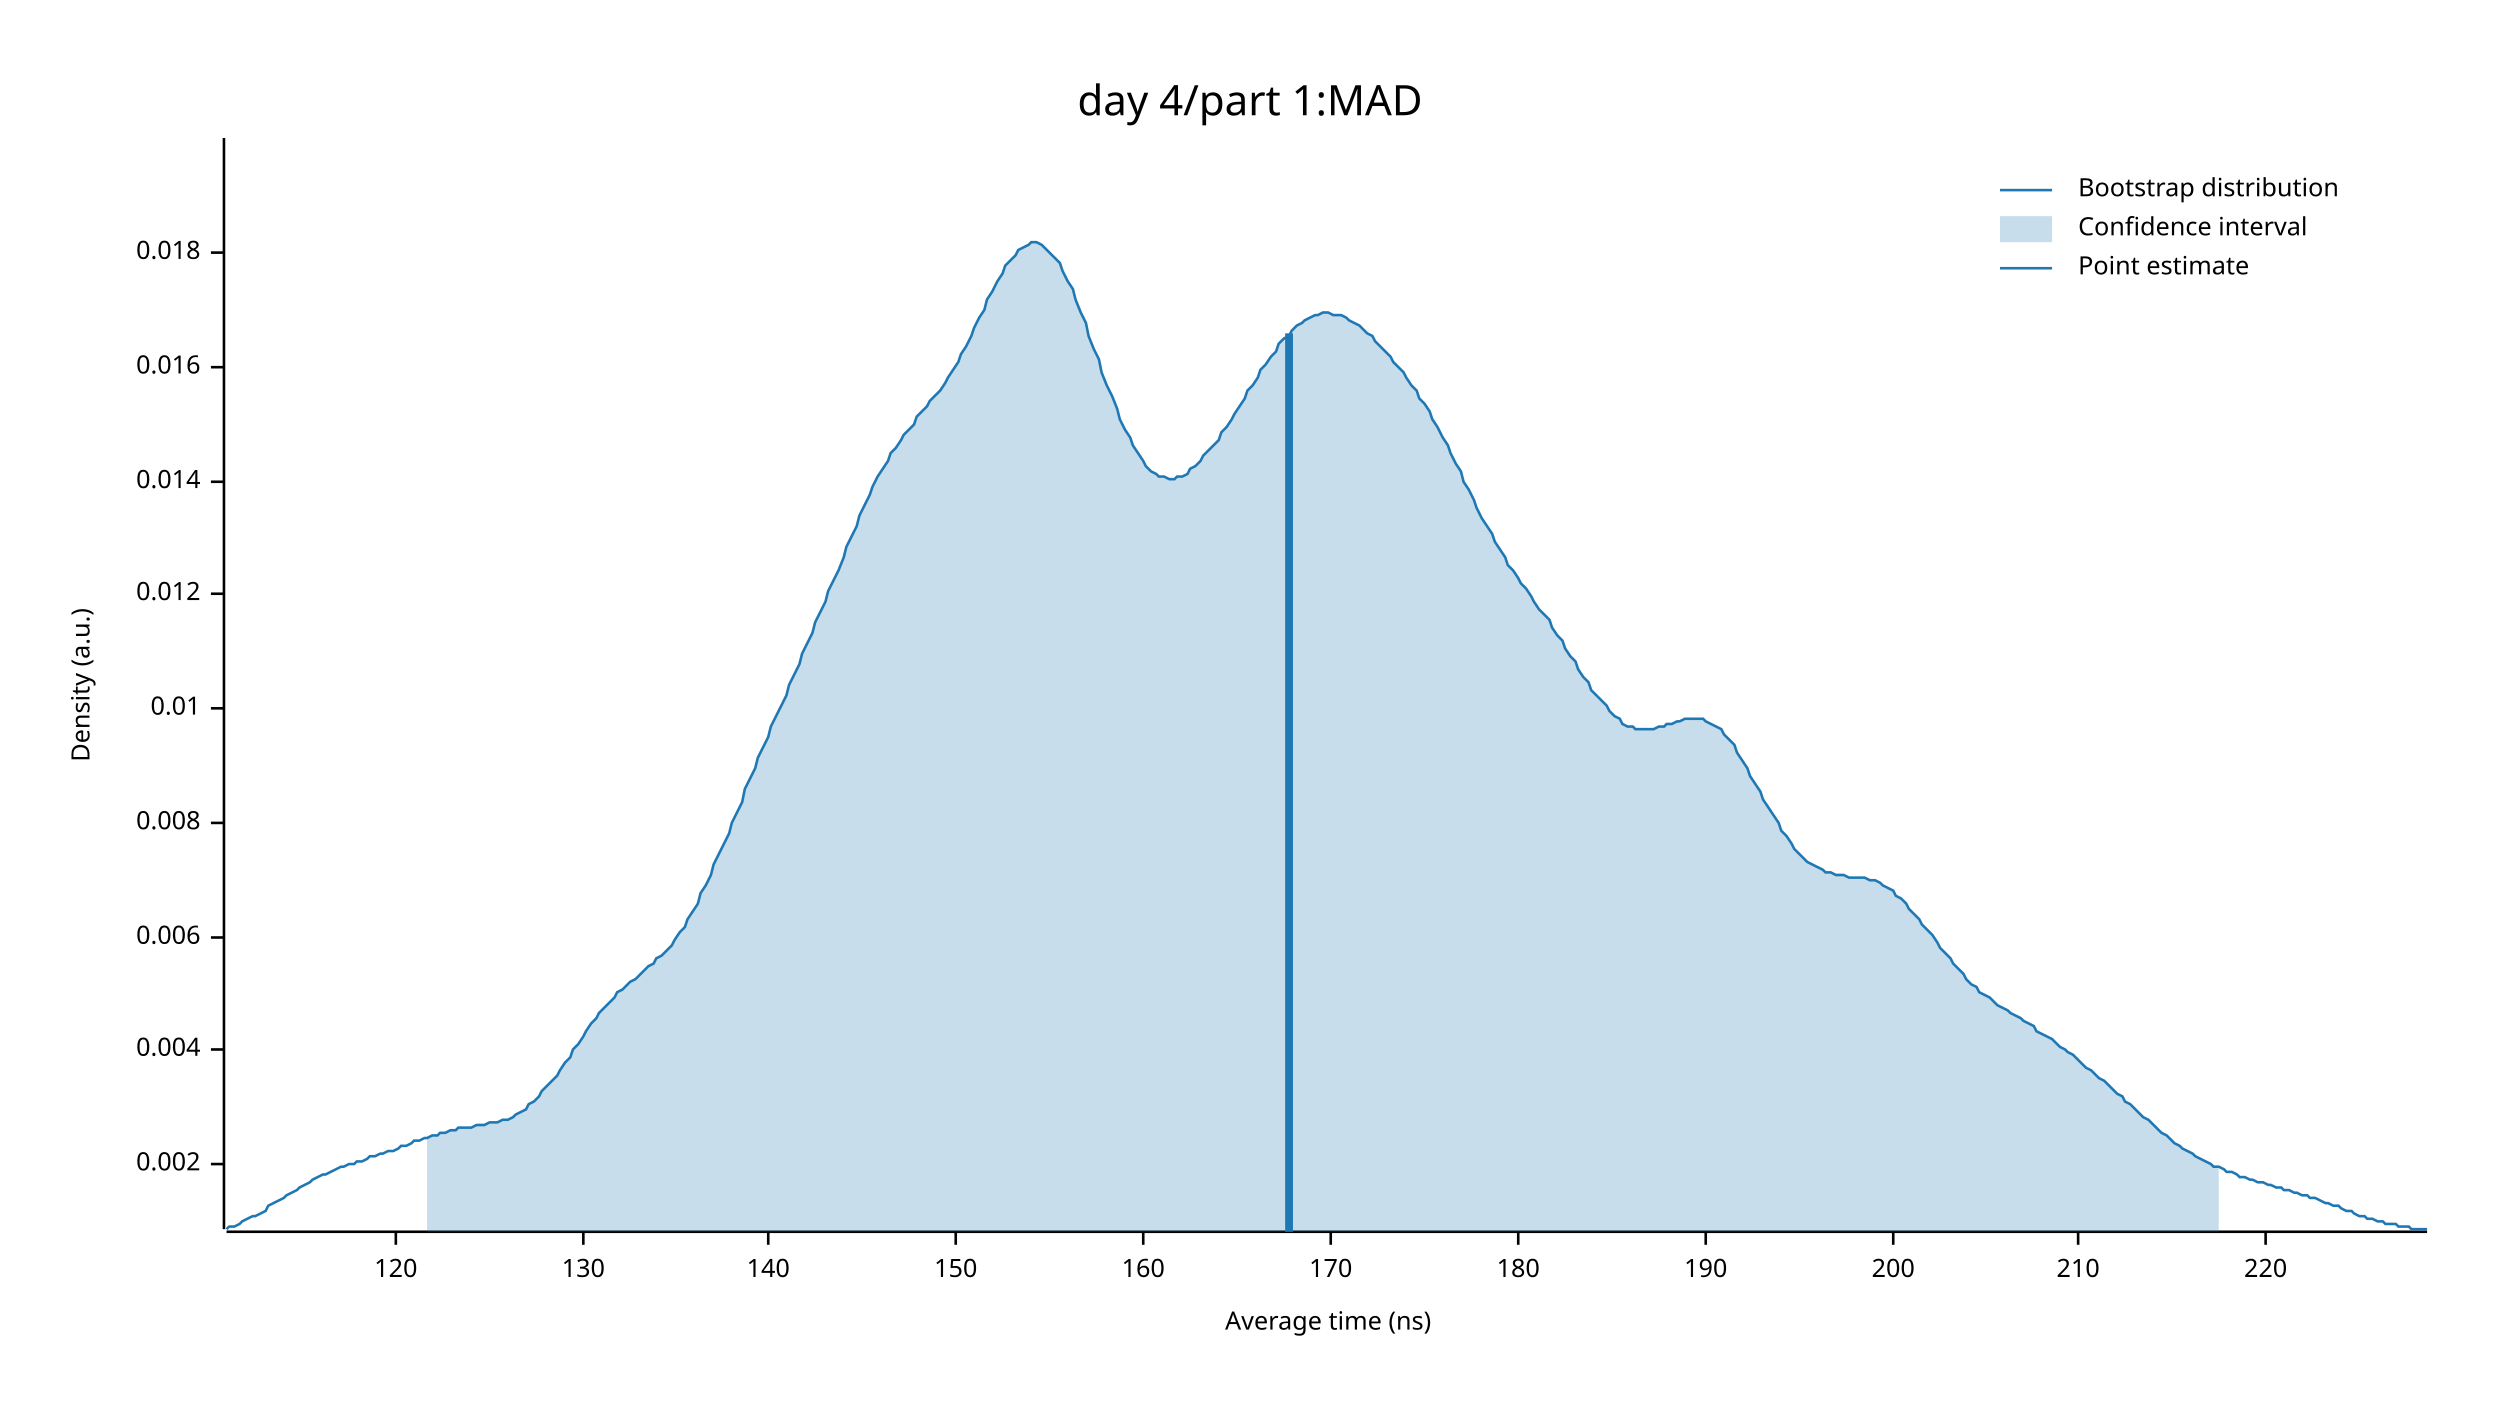
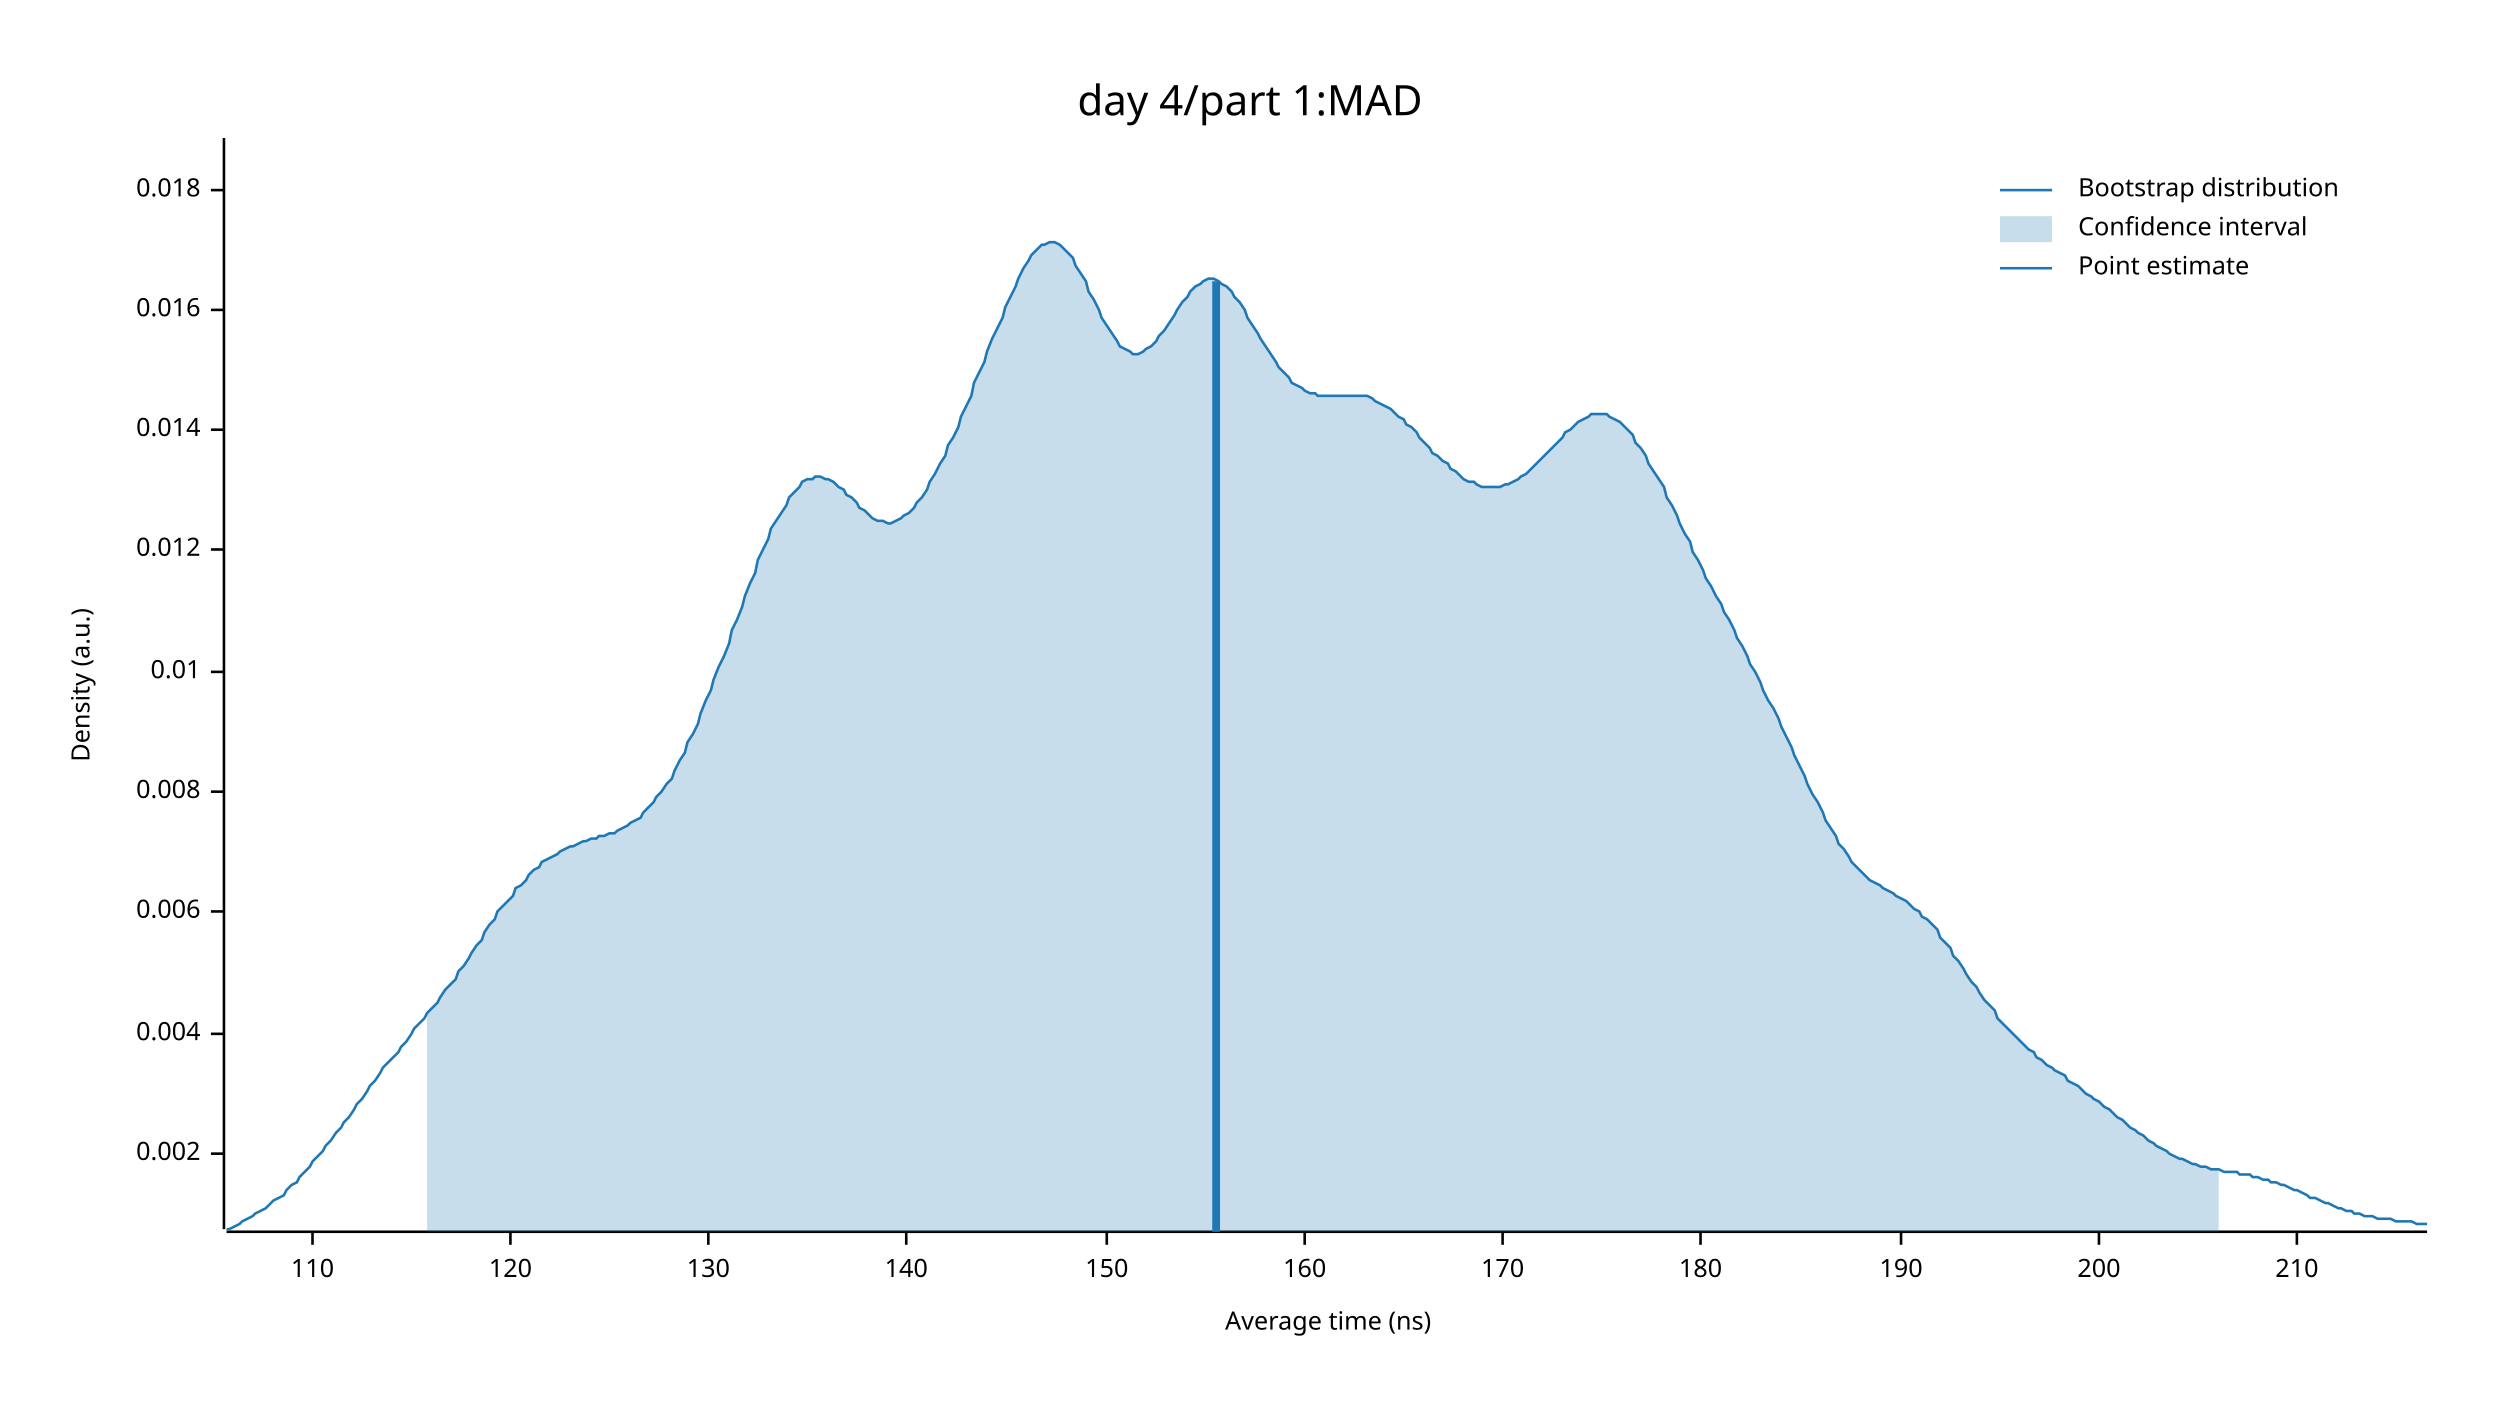
<svg xmlns="http://www.w3.org/2000/svg" width="960" height="540" viewBox="0 0 960 540">
  <text x="480" y="32" dy="0.76em" text-anchor="middle" font-family="sans-serif" font-size="16.129" opacity="1" fill="#000000">
day 4/part 1:MAD
</text>
  <text x="27" y="263" dy="0.76em" text-anchor="middle" font-family="sans-serif" font-size="9.677" opacity="1" fill="#000000" transform="rotate(270, 27, 263)">
Density (a.u.)
</text>
  <text x="510" y="513" dy="-0.5ex" text-anchor="middle" font-family="sans-serif" font-size="9.677" opacity="1" fill="#000000">
Average time (ns)
</text>
  <polyline fill="none" opacity="1" stroke="#000000" stroke-width="1" points="86,53 86,472 " />
-   <text x="77" y="447" dy="0.5ex" text-anchor="end" font-family="sans-serif" font-size="9.677" opacity="1" fill="#000000">
+   <text x="77" y="443" dy="0.5ex" text-anchor="end" font-family="sans-serif" font-size="9.677" opacity="1" fill="#000000">
0.002
</text>
-   <polyline fill="none" opacity="1" stroke="#000000" stroke-width="1" points="81,447 86,447 " />
-   <text x="77" y="403" dy="0.5ex" text-anchor="end" font-family="sans-serif" font-size="9.677" opacity="1" fill="#000000">
+   <polyline fill="none" opacity="1" stroke="#000000" stroke-width="1" points="81,443 86,443 " />
+   <text x="77" y="397" dy="0.5ex" text-anchor="end" font-family="sans-serif" font-size="9.677" opacity="1" fill="#000000">
0.004
</text>
-   <polyline fill="none" opacity="1" stroke="#000000" stroke-width="1" points="81,403 86,403 " />
-   <text x="77" y="360" dy="0.5ex" text-anchor="end" font-family="sans-serif" font-size="9.677" opacity="1" fill="#000000">
+   <polyline fill="none" opacity="1" stroke="#000000" stroke-width="1" points="81,397 86,397 " />
+   <text x="77" y="350" dy="0.5ex" text-anchor="end" font-family="sans-serif" font-size="9.677" opacity="1" fill="#000000">
0.006
</text>
-   <polyline fill="none" opacity="1" stroke="#000000" stroke-width="1" points="81,360 86,360 " />
-   <text x="77" y="316" dy="0.5ex" text-anchor="end" font-family="sans-serif" font-size="9.677" opacity="1" fill="#000000">
+   <polyline fill="none" opacity="1" stroke="#000000" stroke-width="1" points="81,350 86,350 " />
+   <text x="77" y="304" dy="0.5ex" text-anchor="end" font-family="sans-serif" font-size="9.677" opacity="1" fill="#000000">
0.008
</text>
-   <polyline fill="none" opacity="1" stroke="#000000" stroke-width="1" points="81,316 86,316 " />
-   <text x="77" y="272" dy="0.5ex" text-anchor="end" font-family="sans-serif" font-size="9.677" opacity="1" fill="#000000">
+   <polyline fill="none" opacity="1" stroke="#000000" stroke-width="1" points="81,304 86,304 " />
+   <text x="77" y="258" dy="0.5ex" text-anchor="end" font-family="sans-serif" font-size="9.677" opacity="1" fill="#000000">
0.01
</text>
-   <polyline fill="none" opacity="1" stroke="#000000" stroke-width="1" points="81,272 86,272 " />
-   <text x="77" y="228" dy="0.5ex" text-anchor="end" font-family="sans-serif" font-size="9.677" opacity="1" fill="#000000">
+   <polyline fill="none" opacity="1" stroke="#000000" stroke-width="1" points="81,258 86,258 " />
+   <text x="77" y="211" dy="0.5ex" text-anchor="end" font-family="sans-serif" font-size="9.677" opacity="1" fill="#000000">
0.012
</text>
-   <polyline fill="none" opacity="1" stroke="#000000" stroke-width="1" points="81,228 86,228 " />
-   <text x="77" y="185" dy="0.5ex" text-anchor="end" font-family="sans-serif" font-size="9.677" opacity="1" fill="#000000">
+   <polyline fill="none" opacity="1" stroke="#000000" stroke-width="1" points="81,211 86,211 " />
+   <text x="77" y="165" dy="0.5ex" text-anchor="end" font-family="sans-serif" font-size="9.677" opacity="1" fill="#000000">
0.014
</text>
-   <polyline fill="none" opacity="1" stroke="#000000" stroke-width="1" points="81,185 86,185 " />
-   <text x="77" y="141" dy="0.5ex" text-anchor="end" font-family="sans-serif" font-size="9.677" opacity="1" fill="#000000">
+   <polyline fill="none" opacity="1" stroke="#000000" stroke-width="1" points="81,165 86,165 " />
+   <text x="77" y="119" dy="0.5ex" text-anchor="end" font-family="sans-serif" font-size="9.677" opacity="1" fill="#000000">
0.016
</text>
-   <polyline fill="none" opacity="1" stroke="#000000" stroke-width="1" points="81,141 86,141 " />
-   <text x="77" y="97" dy="0.5ex" text-anchor="end" font-family="sans-serif" font-size="9.677" opacity="1" fill="#000000">
+   <polyline fill="none" opacity="1" stroke="#000000" stroke-width="1" points="81,119 86,119 " />
+   <text x="77" y="73" dy="0.5ex" text-anchor="end" font-family="sans-serif" font-size="9.677" opacity="1" fill="#000000">
0.018
</text>
-   <polyline fill="none" opacity="1" stroke="#000000" stroke-width="1" points="81,97 86,97 " />
+   <polyline fill="none" opacity="1" stroke="#000000" stroke-width="1" points="81,73 86,73 " />
  <polyline fill="none" opacity="1" stroke="#000000" stroke-width="1" points="87,473 932,473 " />
-   <text x="152" y="483" dy="0.76em" text-anchor="middle" font-family="sans-serif" font-size="9.677" opacity="1" fill="#000000">
+   <text x="120" y="483" dy="0.76em" text-anchor="middle" font-family="sans-serif" font-size="9.677" opacity="1" fill="#000000">
+ 110
+ </text>
+   <polyline fill="none" opacity="1" stroke="#000000" stroke-width="1" points="120,473 120,478 " />
+   <text x="196" y="483" dy="0.76em" text-anchor="middle" font-family="sans-serif" font-size="9.677" opacity="1" fill="#000000">
120
</text>
-   <polyline fill="none" opacity="1" stroke="#000000" stroke-width="1" points="152,473 152,478 " />
-   <text x="224" y="483" dy="0.76em" text-anchor="middle" font-family="sans-serif" font-size="9.677" opacity="1" fill="#000000">
+   <polyline fill="none" opacity="1" stroke="#000000" stroke-width="1" points="196,473 196,478 " />
+   <text x="272" y="483" dy="0.76em" text-anchor="middle" font-family="sans-serif" font-size="9.677" opacity="1" fill="#000000">
130
</text>
-   <polyline fill="none" opacity="1" stroke="#000000" stroke-width="1" points="224,473 224,478 " />
-   <text x="295" y="483" dy="0.76em" text-anchor="middle" font-family="sans-serif" font-size="9.677" opacity="1" fill="#000000">
+   <polyline fill="none" opacity="1" stroke="#000000" stroke-width="1" points="272,473 272,478 " />
+   <text x="348" y="483" dy="0.76em" text-anchor="middle" font-family="sans-serif" font-size="9.677" opacity="1" fill="#000000">
140
</text>
-   <polyline fill="none" opacity="1" stroke="#000000" stroke-width="1" points="295,473 295,478 " />
-   <text x="367" y="483" dy="0.76em" text-anchor="middle" font-family="sans-serif" font-size="9.677" opacity="1" fill="#000000">
+   <polyline fill="none" opacity="1" stroke="#000000" stroke-width="1" points="348,473 348,478 " />
+   <text x="425" y="483" dy="0.76em" text-anchor="middle" font-family="sans-serif" font-size="9.677" opacity="1" fill="#000000">
150
</text>
-   <polyline fill="none" opacity="1" stroke="#000000" stroke-width="1" points="367,473 367,478 " />
-   <text x="439" y="483" dy="0.76em" text-anchor="middle" font-family="sans-serif" font-size="9.677" opacity="1" fill="#000000">
+   <polyline fill="none" opacity="1" stroke="#000000" stroke-width="1" points="425,473 425,478 " />
+   <text x="501" y="483" dy="0.76em" text-anchor="middle" font-family="sans-serif" font-size="9.677" opacity="1" fill="#000000">
160
</text>
-   <polyline fill="none" opacity="1" stroke="#000000" stroke-width="1" points="439,473 439,478 " />
-   <text x="511" y="483" dy="0.76em" text-anchor="middle" font-family="sans-serif" font-size="9.677" opacity="1" fill="#000000">
+   <polyline fill="none" opacity="1" stroke="#000000" stroke-width="1" points="501,473 501,478 " />
+   <text x="577" y="483" dy="0.76em" text-anchor="middle" font-family="sans-serif" font-size="9.677" opacity="1" fill="#000000">
170
</text>
-   <polyline fill="none" opacity="1" stroke="#000000" stroke-width="1" points="511,473 511,478 " />
-   <text x="583" y="483" dy="0.76em" text-anchor="middle" font-family="sans-serif" font-size="9.677" opacity="1" fill="#000000">
+   <polyline fill="none" opacity="1" stroke="#000000" stroke-width="1" points="577,473 577,478 " />
+   <text x="653" y="483" dy="0.76em" text-anchor="middle" font-family="sans-serif" font-size="9.677" opacity="1" fill="#000000">
180
</text>
-   <polyline fill="none" opacity="1" stroke="#000000" stroke-width="1" points="583,473 583,478 " />
-   <text x="655" y="483" dy="0.76em" text-anchor="middle" font-family="sans-serif" font-size="9.677" opacity="1" fill="#000000">
+   <polyline fill="none" opacity="1" stroke="#000000" stroke-width="1" points="653,473 653,478 " />
+   <text x="730" y="483" dy="0.76em" text-anchor="middle" font-family="sans-serif" font-size="9.677" opacity="1" fill="#000000">
190
</text>
-   <polyline fill="none" opacity="1" stroke="#000000" stroke-width="1" points="655,473 655,478 " />
-   <text x="727" y="483" dy="0.76em" text-anchor="middle" font-family="sans-serif" font-size="9.677" opacity="1" fill="#000000">
+   <polyline fill="none" opacity="1" stroke="#000000" stroke-width="1" points="730,473 730,478 " />
+   <text x="806" y="483" dy="0.76em" text-anchor="middle" font-family="sans-serif" font-size="9.677" opacity="1" fill="#000000">
200
</text>
-   <polyline fill="none" opacity="1" stroke="#000000" stroke-width="1" points="727,473 727,478 " />
-   <text x="798" y="483" dy="0.76em" text-anchor="middle" font-family="sans-serif" font-size="9.677" opacity="1" fill="#000000">
+   <polyline fill="none" opacity="1" stroke="#000000" stroke-width="1" points="806,473 806,478 " />
+   <text x="882" y="483" dy="0.76em" text-anchor="middle" font-family="sans-serif" font-size="9.677" opacity="1" fill="#000000">
210
</text>
-   <polyline fill="none" opacity="1" stroke="#000000" stroke-width="1" points="798,473 798,478 " />
-   <text x="870" y="483" dy="0.76em" text-anchor="middle" font-family="sans-serif" font-size="9.677" opacity="1" fill="#000000">
- 220
- </text>
-   <polyline fill="none" opacity="1" stroke="#000000" stroke-width="1" points="870,473 870,478 " />
-   <polyline fill="none" opacity="1" stroke="#1F78B4" stroke-width="1" points="87,472 88,471 90,471 92,470 93,469 95,468 97,467 98,467 100,466 102,465 103,463 105,462 107,461 109,460 110,459 112,458 114,457 115,456 117,455 119,454 120,453 122,452 124,451 125,451 127,450 129,449 131,448 132,448 134,447 136,447 137,446 139,446 141,445 142,444 144,444 146,443 147,443 149,442 151,442 153,441 154,440 156,440 158,439 159,438 161,438 163,437 164,437 166,436 168,436 169,435 171,435 173,434 175,434 176,433 178,433 180,433 181,433 183,432 185,432 186,432 188,431 190,431 191,431 193,430 195,430 197,429 198,428 200,427 202,426 203,424 205,423 207,421 208,419 210,417 212,415 214,413 215,411 217,408 219,406 220,403 222,401 224,398 225,396 227,393 229,391 230,389 232,387 234,385 236,383 237,381 239,380 241,378 242,377 244,376 246,374 247,373 249,371 251,370 252,368 254,367 256,365 258,363 259,361 261,358 263,356 264,353 266,350 268,347 269,343 271,340 273,336 274,332 276,328 278,324 280,320 281,316 283,312 285,308 286,303 288,299 290,295 291,291 293,287 295,283 296,279 298,275 300,271 302,267 303,263 305,259 307,255 308,251 310,247 312,243 313,239 315,235 317,231 318,227 320,223 322,219 324,214 325,210 327,206 329,202 330,198 332,194 334,190 335,187 337,183 339,180 341,177 342,174 344,172 346,169 347,167 349,165 351,163 352,160 354,158 356,156 357,154 359,152 361,150 363,147 364,145 366,142 368,139 369,136 371,133 373,129 374,126 376,122 378,119 379,115 381,112 383,108 385,105 386,102 388,100 390,98 391,96 393,95 395,94 396,93 398,93 400,94 401,95 403,97 405,99 407,101 408,104 410,108 412,111 413,115 415,120 417,124 418,129 420,134 422,138 423,143 425,148 427,152 429,157 430,161 432,165 434,168 435,171 437,174 439,177 440,179 442,181 444,182 445,183 447,183 449,184 451,184 452,183 454,183 456,182 457,180 459,179 461,177 462,175 464,173 466,171 468,169 469,166 471,164 473,161 474,159 476,156 478,153 479,150 481,148 483,145 484,142 486,140 488,137 490,135 491,132 493,130 495,129 496,127 498,125 500,124 501,123 503,122 505,121 506,121 508,120 510,120 512,121 513,121 515,121 517,122 518,123 520,124 522,125 523,126 525,128 527,129 528,131 530,133 532,135 534,137 535,139 537,141 539,143 540,145 542,148 544,150 545,153 547,155 549,158 550,161 552,164 554,168 556,171 557,174 559,178 561,181 562,185 564,188 566,192 567,195 569,199 571,202 573,205 574,208 576,211 578,214 579,217 581,219 583,222 584,224 586,226 588,229 589,231 591,234 593,236 595,238 596,241 598,244 600,246 601,249 603,252 605,254 606,257 608,260 610,262 611,265 613,267 615,269 617,271 618,273 620,275 622,276 623,278 625,279 627,279 628,280 630,280 632,280 633,280 635,280 637,279 639,279 640,278 642,278 644,277 645,277 647,276 649,276 650,276 652,276 654,276 655,277 657,278 659,279 661,280 662,282 664,284 666,286 667,289 669,292 671,295 672,298 674,301 676,304 677,307 679,310 681,313 683,316 684,319 686,321 688,324 689,326 691,328 693,330 694,331 696,332 698,333 700,334 701,335 703,335 705,336 706,336 708,336 710,337 711,337 713,337 715,337 716,337 718,338 720,338 722,339 723,340 725,341 727,342 728,344 730,345 732,347 733,349 735,351 737,353 738,355 740,357 742,359 744,362 745,364 747,366 749,368 750,370 752,372 754,374 755,376 757,378 759,379 760,381 762,382 764,383 766,385 767,386 769,387 771,388 772,389 774,390 776,391 777,392 779,393 781,394 782,396 784,397 786,398 788,399 789,400 791,402 793,403 794,404 796,405 798,407 799,408 801,410 803,411 804,412 806,414 808,415 810,417 811,418 813,420 815,421 816,423 818,424 820,426 821,427 823,429 825,430 827,432 828,433 830,435 832,436 833,437 835,439 837,440 838,441 840,442 842,443 843,444 845,445 847,446 849,447 850,448 852,448 854,449 855,450 857,450 859,451 860,452 862,452 864,453 865,453 867,454 869,454 871,455 872,455 874,456 876,456 877,457 879,457 881,458 882,458 884,459 886,459 887,460 889,460 891,461 893,462 894,462 896,463 898,463 899,464 901,465 903,465 904,466 906,467 908,467 909,468 911,468 913,469 915,469 916,470 918,470 920,470 921,471 923,471 925,471 926,472 928,472 930,472 932,472 " />
-   <polygon opacity="0.25" fill="#1F78B4" points="164,437 166,436 168,436 169,435 171,435 173,434 175,434 176,433 178,433 180,433 181,433 183,432 185,432 186,432 188,431 190,431 191,431 193,430 195,430 197,429 198,428 200,427 202,426 203,424 205,423 207,421 208,419 210,417 212,415 214,413 215,411 217,408 219,406 220,403 222,401 224,398 225,396 227,393 229,391 230,389 232,387 234,385 236,383 237,381 239,380 241,378 242,377 244,376 246,374 247,373 249,371 251,370 252,368 254,367 256,365 258,363 259,361 261,358 263,356 264,353 266,350 268,347 269,343 271,340 273,336 274,332 276,328 278,324 280,320 281,316 283,312 285,308 286,303 288,299 290,295 291,291 293,287 295,283 296,279 298,275 300,271 302,267 303,263 305,259 307,255 308,251 310,247 312,243 313,239 315,235 317,231 318,227 320,223 322,219 324,214 325,210 327,206 329,202 330,198 332,194 334,190 335,187 337,183 339,180 341,177 342,174 344,172 346,169 347,167 349,165 351,163 352,160 354,158 356,156 357,154 359,152 361,150 363,147 364,145 366,142 368,139 369,136 371,133 373,129 374,126 376,122 378,119 379,115 381,112 383,108 385,105 386,102 388,100 390,98 391,96 393,95 395,94 396,93 398,93 400,94 401,95 403,97 405,99 407,101 408,104 410,108 412,111 413,115 415,120 417,124 418,129 420,134 422,138 423,143 425,148 427,152 429,157 430,161 432,165 434,168 435,171 437,174 439,177 440,179 442,181 444,182 445,183 447,183 449,184 451,184 452,183 454,183 456,182 457,180 459,179 461,177 462,175 464,173 466,171 468,169 469,166 471,164 473,161 474,159 476,156 478,153 479,150 481,148 483,145 484,142 486,140 488,137 490,135 491,132 493,130 495,129 496,127 498,125 500,124 501,123 503,122 505,121 506,121 508,120 510,120 512,121 513,121 515,121 517,122 518,123 520,124 522,125 523,126 525,128 527,129 528,131 530,133 532,135 534,137 535,139 537,141 539,143 540,145 542,148 544,150 545,153 547,155 549,158 550,161 552,164 554,168 556,171 557,174 559,178 561,181 562,185 564,188 566,192 567,195 569,199 571,202 573,205 574,208 576,211 578,214 579,217 581,219 583,222 584,224 586,226 588,229 589,231 591,234 593,236 595,238 596,241 598,244 600,246 601,249 603,252 605,254 606,257 608,260 610,262 611,265 613,267 615,269 617,271 618,273 620,275 622,276 623,278 625,279 627,279 628,280 630,280 632,280 633,280 635,280 637,279 639,279 640,278 642,278 644,277 645,277 647,276 649,276 650,276 652,276 654,276 655,277 657,278 659,279 661,280 662,282 664,284 666,286 667,289 669,292 671,295 672,298 674,301 676,304 677,307 679,310 681,313 683,316 684,319 686,321 688,324 689,326 691,328 693,330 694,331 696,332 698,333 700,334 701,335 703,335 705,336 706,336 708,336 710,337 711,337 713,337 715,337 716,337 718,338 720,338 722,339 723,340 725,341 727,342 728,344 730,345 732,347 733,349 735,351 737,353 738,355 740,357 742,359 744,362 745,364 747,366 749,368 750,370 752,372 754,374 755,376 757,378 759,379 760,381 762,382 764,383 766,385 767,386 769,387 771,388 772,389 774,390 776,391 777,392 779,393 781,394 782,396 784,397 786,398 788,399 789,400 791,402 793,403 794,404 796,405 798,407 799,408 801,410 803,411 804,412 806,414 808,415 810,417 811,418 813,420 815,421 816,423 818,424 820,426 821,427 823,429 825,430 827,432 828,433 830,435 832,436 833,437 835,439 837,440 838,441 840,442 842,443 843,444 845,445 847,446 849,447 850,448 852,448 852,473 164,473 " />
-   <polyline fill="none" opacity="1" stroke="#1F78B4" stroke-width="3" points="495,473 495,128 " />
+   <polyline fill="none" opacity="1" stroke="#000000" stroke-width="1" points="882,473 882,478 " />
+   <polyline fill="none" opacity="1" stroke="#1F78B4" stroke-width="1" points="87,472 88,472 90,471 92,470 93,469 95,468 97,467 98,466 100,465 102,464 103,463 105,461 107,460 109,459 110,457 112,455 114,454 115,452 117,450 119,448 120,446 122,444 124,442 125,440 127,438 129,435 131,433 132,431 134,429 136,426 137,424 139,422 141,419 142,417 144,415 146,412 147,410 149,408 151,406 153,404 154,402 156,400 158,397 159,395 161,393 163,391 164,389 166,387 168,385 169,383 171,380 173,378 175,376 176,373 178,371 180,368 181,366 183,363 185,361 186,358 188,355 190,353 191,350 193,348 195,346 197,344 198,341 200,340 202,338 203,336 205,334 207,333 208,331 210,330 212,329 214,328 215,327 217,326 219,325 220,325 222,324 224,323 225,323 227,322 229,322 230,321 232,321 234,320 236,320 237,319 239,318 241,317 242,316 244,315 246,314 247,312 249,310 251,308 252,306 254,304 256,301 258,299 259,296 261,292 263,289 264,285 266,282 268,278 269,274 271,269 273,265 274,261 276,256 278,252 280,247 281,242 283,238 285,233 286,229 288,224 290,220 291,215 293,211 295,207 296,203 298,200 300,197 302,194 303,191 305,189 307,187 308,185 310,184 312,184 313,183 315,183 317,184 318,184 320,185 322,187 324,188 325,190 327,191 329,193 330,195 332,196 334,198 335,199 337,200 339,200 341,201 342,201 344,200 346,199 347,198 349,197 351,195 352,193 354,191 356,188 357,185 359,182 361,178 363,175 364,171 366,168 368,164 369,160 371,156 373,152 374,147 376,143 378,139 379,135 381,130 383,126 385,122 386,118 388,114 390,110 391,107 393,103 395,100 396,98 398,96 400,94 401,94 403,93 405,93 407,94 408,95 410,97 412,99 413,102 415,105 417,108 418,112 420,115 422,119 423,122 425,125 427,128 429,131 430,133 432,134 434,135 435,136 437,136 439,135 440,134 442,133 444,131 445,129 447,127 449,124 451,121 452,119 454,116 456,114 457,112 459,110 461,109 462,108 464,107 466,107 468,108 469,109 471,110 473,112 474,114 476,116 478,119 479,122 481,125 483,128 484,130 486,133 488,136 490,139 491,141 493,143 495,145 496,147 498,148 500,149 501,150 503,151 505,151 506,152 508,152 510,152 512,152 513,152 515,152 517,152 518,152 520,152 522,152 523,152 525,152 527,153 528,154 530,155 532,156 534,157 535,158 537,160 539,161 540,163 542,164 544,166 545,168 547,170 549,172 550,174 552,175 554,177 556,178 557,180 559,181 561,183 562,184 564,185 566,185 567,186 569,187 571,187 573,187 574,187 576,187 578,186 579,186 581,185 583,184 584,183 586,182 588,180 589,179 591,177 593,175 595,173 596,172 598,170 600,168 601,166 603,165 605,163 606,162 608,161 610,160 611,159 613,159 615,159 617,159 618,160 620,161 622,162 623,163 625,165 627,167 628,170 630,172 632,175 633,178 635,181 637,184 639,187 640,191 642,194 644,198 645,201 647,205 649,208 650,212 652,215 654,219 655,222 657,225 659,229 661,232 662,235 664,238 666,242 667,245 669,248 671,252 672,255 674,258 676,262 677,265 679,269 681,272 683,276 684,279 686,283 688,287 689,290 691,294 693,298 694,301 696,305 698,308 700,312 701,315 703,318 705,321 706,324 708,326 710,329 711,331 713,333 715,335 716,336 718,338 720,339 722,340 723,341 725,342 727,343 728,344 730,345 732,346 733,347 735,349 737,350 738,352 740,353 742,355 744,357 745,360 747,362 749,364 750,367 752,369 754,372 755,374 757,377 759,379 760,381 762,384 764,386 766,388 767,391 769,393 771,395 772,396 774,398 776,400 777,401 779,403 781,404 782,406 784,407 786,409 788,410 789,411 791,412 793,413 794,415 796,416 798,417 799,418 801,420 803,421 804,422 806,423 808,425 810,426 811,427 813,429 815,430 816,431 818,433 820,434 821,435 823,436 825,438 827,439 828,440 830,441 832,442 833,443 835,444 837,445 838,445 840,446 842,447 843,447 845,448 847,448 849,449 850,449 852,449 854,450 855,450 857,450 859,450 860,451 862,451 864,451 865,452 867,452 869,453 871,453 872,454 874,454 876,455 877,455 879,456 881,457 882,457 884,458 886,459 887,460 889,460 891,461 893,462 894,462 896,463 898,464 899,464 901,465 903,465 904,466 906,466 908,467 909,467 911,467 913,468 915,468 916,468 918,468 920,469 921,469 923,469 925,469 926,469 928,470 930,470 932,470 " />
+   <polygon opacity="0.25" fill="#1F78B4" points="164,389 166,387 168,385 169,383 171,380 173,378 175,376 176,373 178,371 180,368 181,366 183,363 185,361 186,358 188,355 190,353 191,350 193,348 195,346 197,344 198,341 200,340 202,338 203,336 205,334 207,333 208,331 210,330 212,329 214,328 215,327 217,326 219,325 220,325 222,324 224,323 225,323 227,322 229,322 230,321 232,321 234,320 236,320 237,319 239,318 241,317 242,316 244,315 246,314 247,312 249,310 251,308 252,306 254,304 256,301 258,299 259,296 261,292 263,289 264,285 266,282 268,278 269,274 271,269 273,265 274,261 276,256 278,252 280,247 281,242 283,238 285,233 286,229 288,224 290,220 291,215 293,211 295,207 296,203 298,200 300,197 302,194 303,191 305,189 307,187 308,185 310,184 312,184 313,183 315,183 317,184 318,184 320,185 322,187 324,188 325,190 327,191 329,193 330,195 332,196 334,198 335,199 337,200 339,200 341,201 342,201 344,200 346,199 347,198 349,197 351,195 352,193 354,191 356,188 357,185 359,182 361,178 363,175 364,171 366,168 368,164 369,160 371,156 373,152 374,147 376,143 378,139 379,135 381,130 383,126 385,122 386,118 388,114 390,110 391,107 393,103 395,100 396,98 398,96 400,94 401,94 403,93 405,93 407,94 408,95 410,97 412,99 413,102 415,105 417,108 418,112 420,115 422,119 423,122 425,125 427,128 429,131 430,133 432,134 434,135 435,136 437,136 439,135 440,134 442,133 444,131 445,129 447,127 449,124 451,121 452,119 454,116 456,114 457,112 459,110 461,109 462,108 464,107 466,107 468,108 469,109 471,110 473,112 474,114 476,116 478,119 479,122 481,125 483,128 484,130 486,133 488,136 490,139 491,141 493,143 495,145 496,147 498,148 500,149 501,150 503,151 505,151 506,152 508,152 510,152 512,152 513,152 515,152 517,152 518,152 520,152 522,152 523,152 525,152 527,153 528,154 530,155 532,156 534,157 535,158 537,160 539,161 540,163 542,164 544,166 545,168 547,170 549,172 550,174 552,175 554,177 556,178 557,180 559,181 561,183 562,184 564,185 566,185 567,186 569,187 571,187 573,187 574,187 576,187 578,186 579,186 581,185 583,184 584,183 586,182 588,180 589,179 591,177 593,175 595,173 596,172 598,170 600,168 601,166 603,165 605,163 606,162 608,161 610,160 611,159 613,159 615,159 617,159 618,160 620,161 622,162 623,163 625,165 627,167 628,170 630,172 632,175 633,178 635,181 637,184 639,187 640,191 642,194 644,198 645,201 647,205 649,208 650,212 652,215 654,219 655,222 657,225 659,229 661,232 662,235 664,238 666,242 667,245 669,248 671,252 672,255 674,258 676,262 677,265 679,269 681,272 683,276 684,279 686,283 688,287 689,290 691,294 693,298 694,301 696,305 698,308 700,312 701,315 703,318 705,321 706,324 708,326 710,329 711,331 713,333 715,335 716,336 718,338 720,339 722,340 723,341 725,342 727,343 728,344 730,345 732,346 733,347 735,349 737,350 738,352 740,353 742,355 744,357 745,360 747,362 749,364 750,367 752,369 754,372 755,374 757,377 759,379 760,381 762,384 764,386 766,388 767,391 769,393 771,395 772,396 774,398 776,400 777,401 779,403 781,404 782,406 784,407 786,409 788,410 789,411 791,412 793,413 794,415 796,416 798,417 799,418 801,420 803,421 804,422 806,423 808,425 810,426 811,427 813,429 815,430 816,431 818,433 820,434 821,435 823,436 825,438 827,439 828,440 830,441 832,442 833,443 835,444 837,445 838,445 840,446 842,447 843,447 845,448 847,448 849,449 850,449 852,449 852,473 164,473 " />
+   <polyline fill="none" opacity="1" stroke="#1F78B4" stroke-width="3" points="467,473 467,108 " />
  <text x="798" y="68" dy="0.76em" text-anchor="start" font-family="sans-serif" font-size="9.677" opacity="1" fill="#000000">
Bootstrap distribution
</text>
  <text x="798" y="83" dy="0.76em" text-anchor="start" font-family="sans-serif" font-size="9.677" opacity="1" fill="#000000">
Confidence interval
</text>
  <text x="798" y="98" dy="0.76em" text-anchor="start" font-family="sans-serif" font-size="9.677" opacity="1" fill="#000000">
Point estimate
</text>
  <polyline fill="none" opacity="1" stroke="#1F78B4" stroke-width="1" points="768,73 788,73 " />
  <rect x="768" y="83" width="20" height="10" opacity="0.25" fill="#1F78B4" stroke="none" />
  <polyline fill="none" opacity="1" stroke="#1F78B4" stroke-width="1" points="768,103 788,103 " />
</svg>
